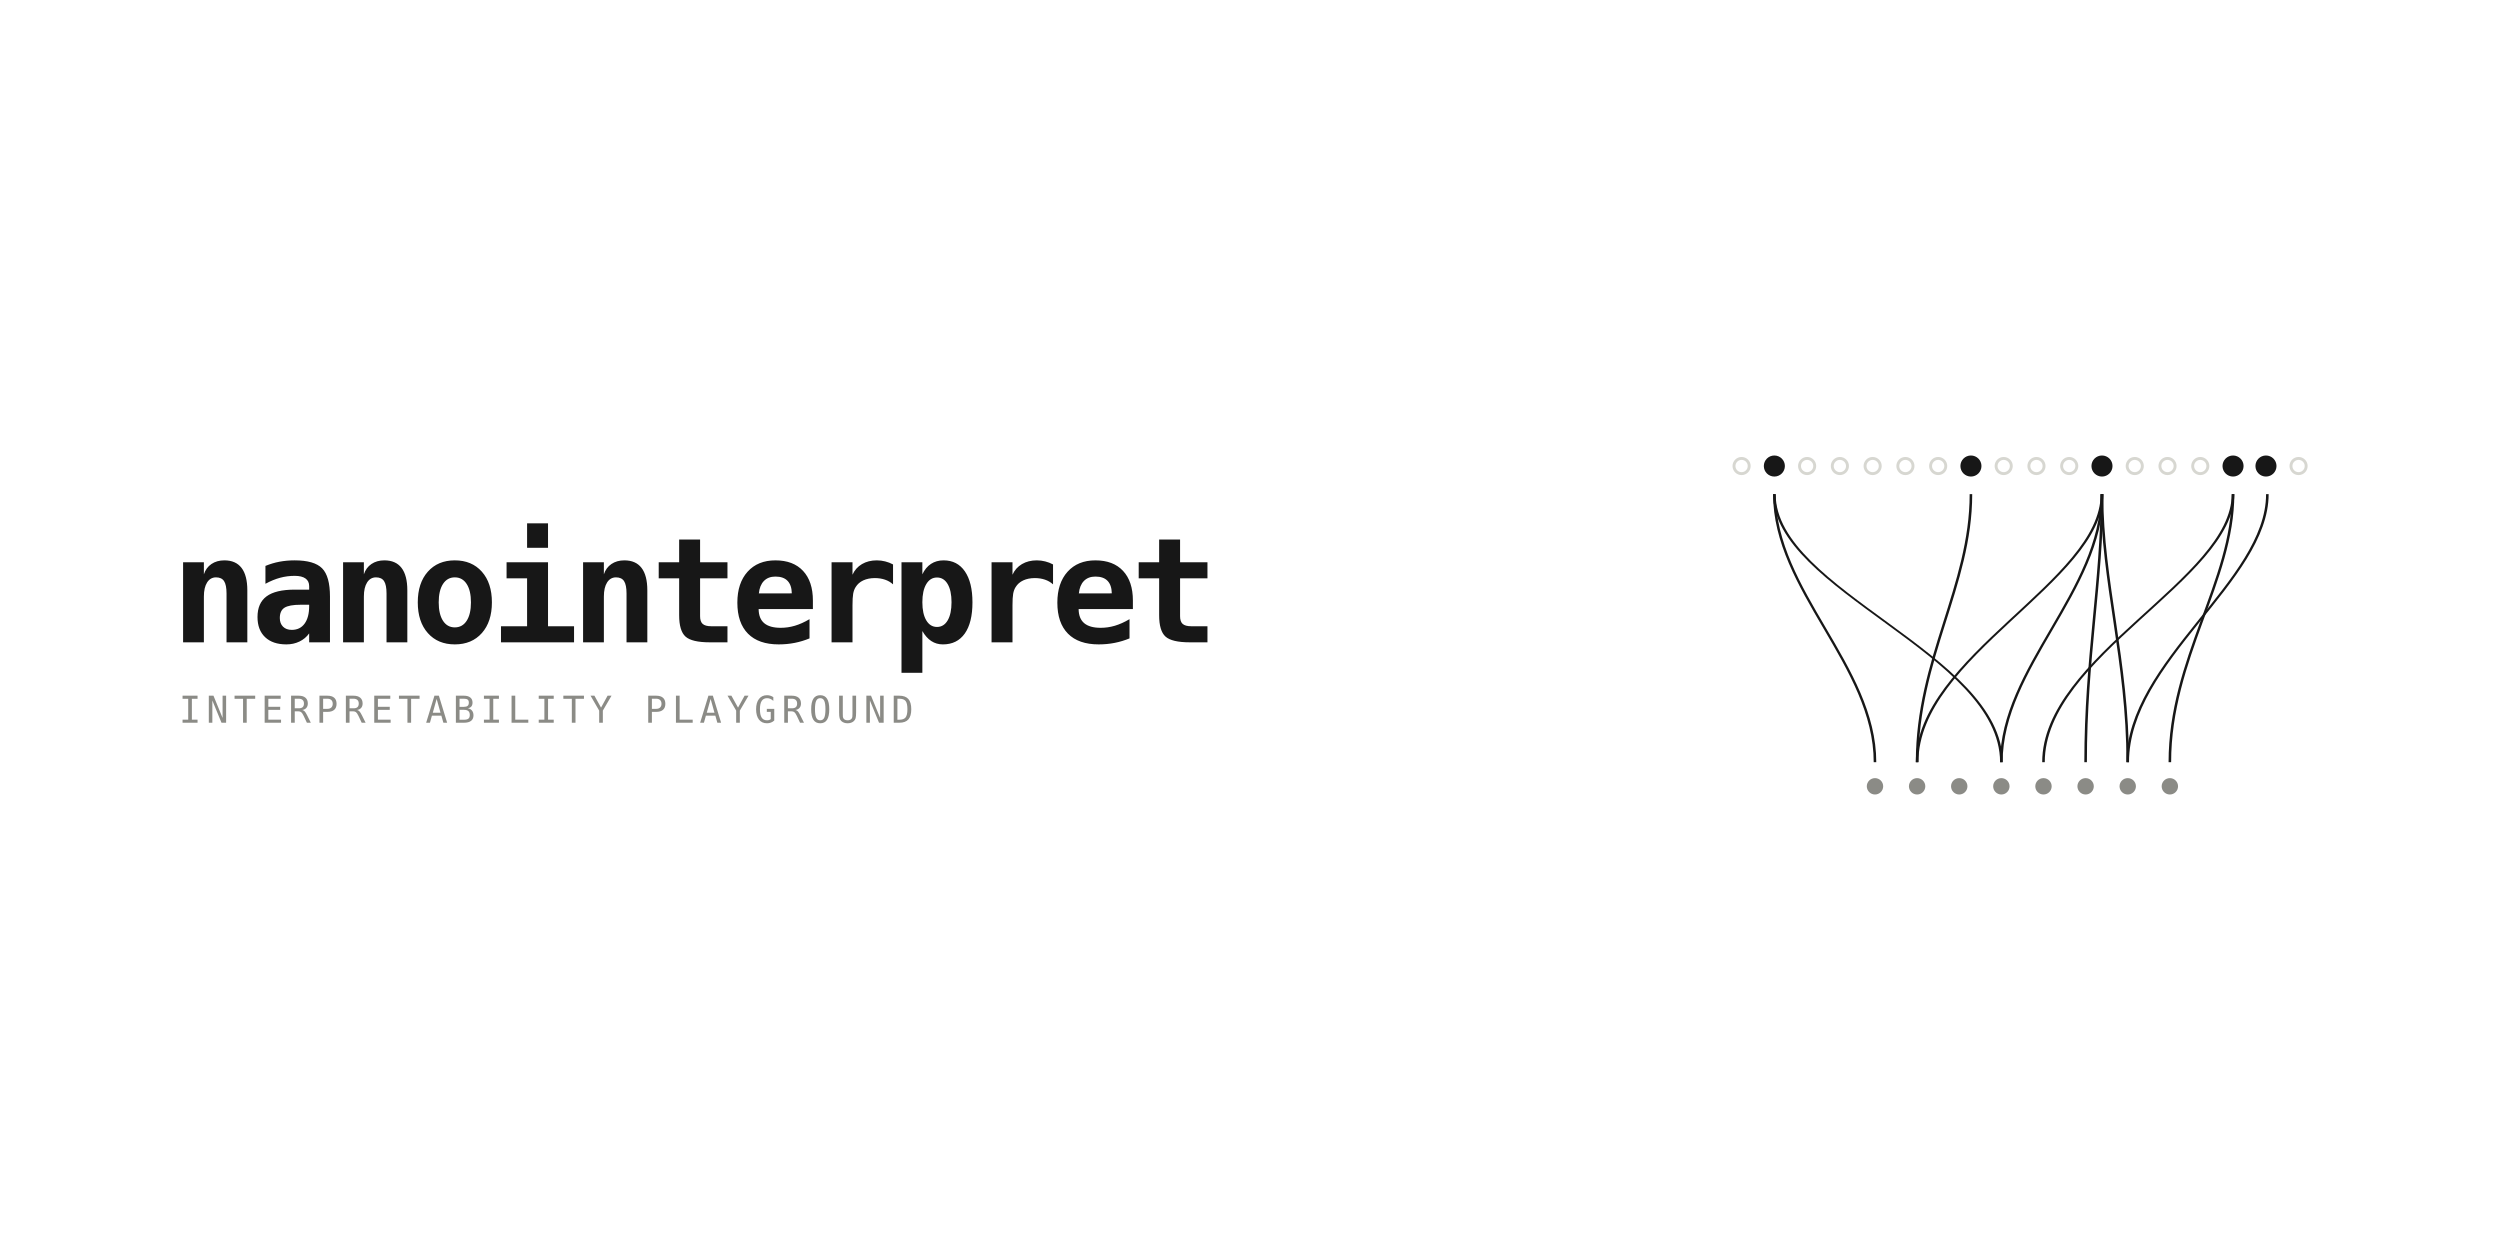
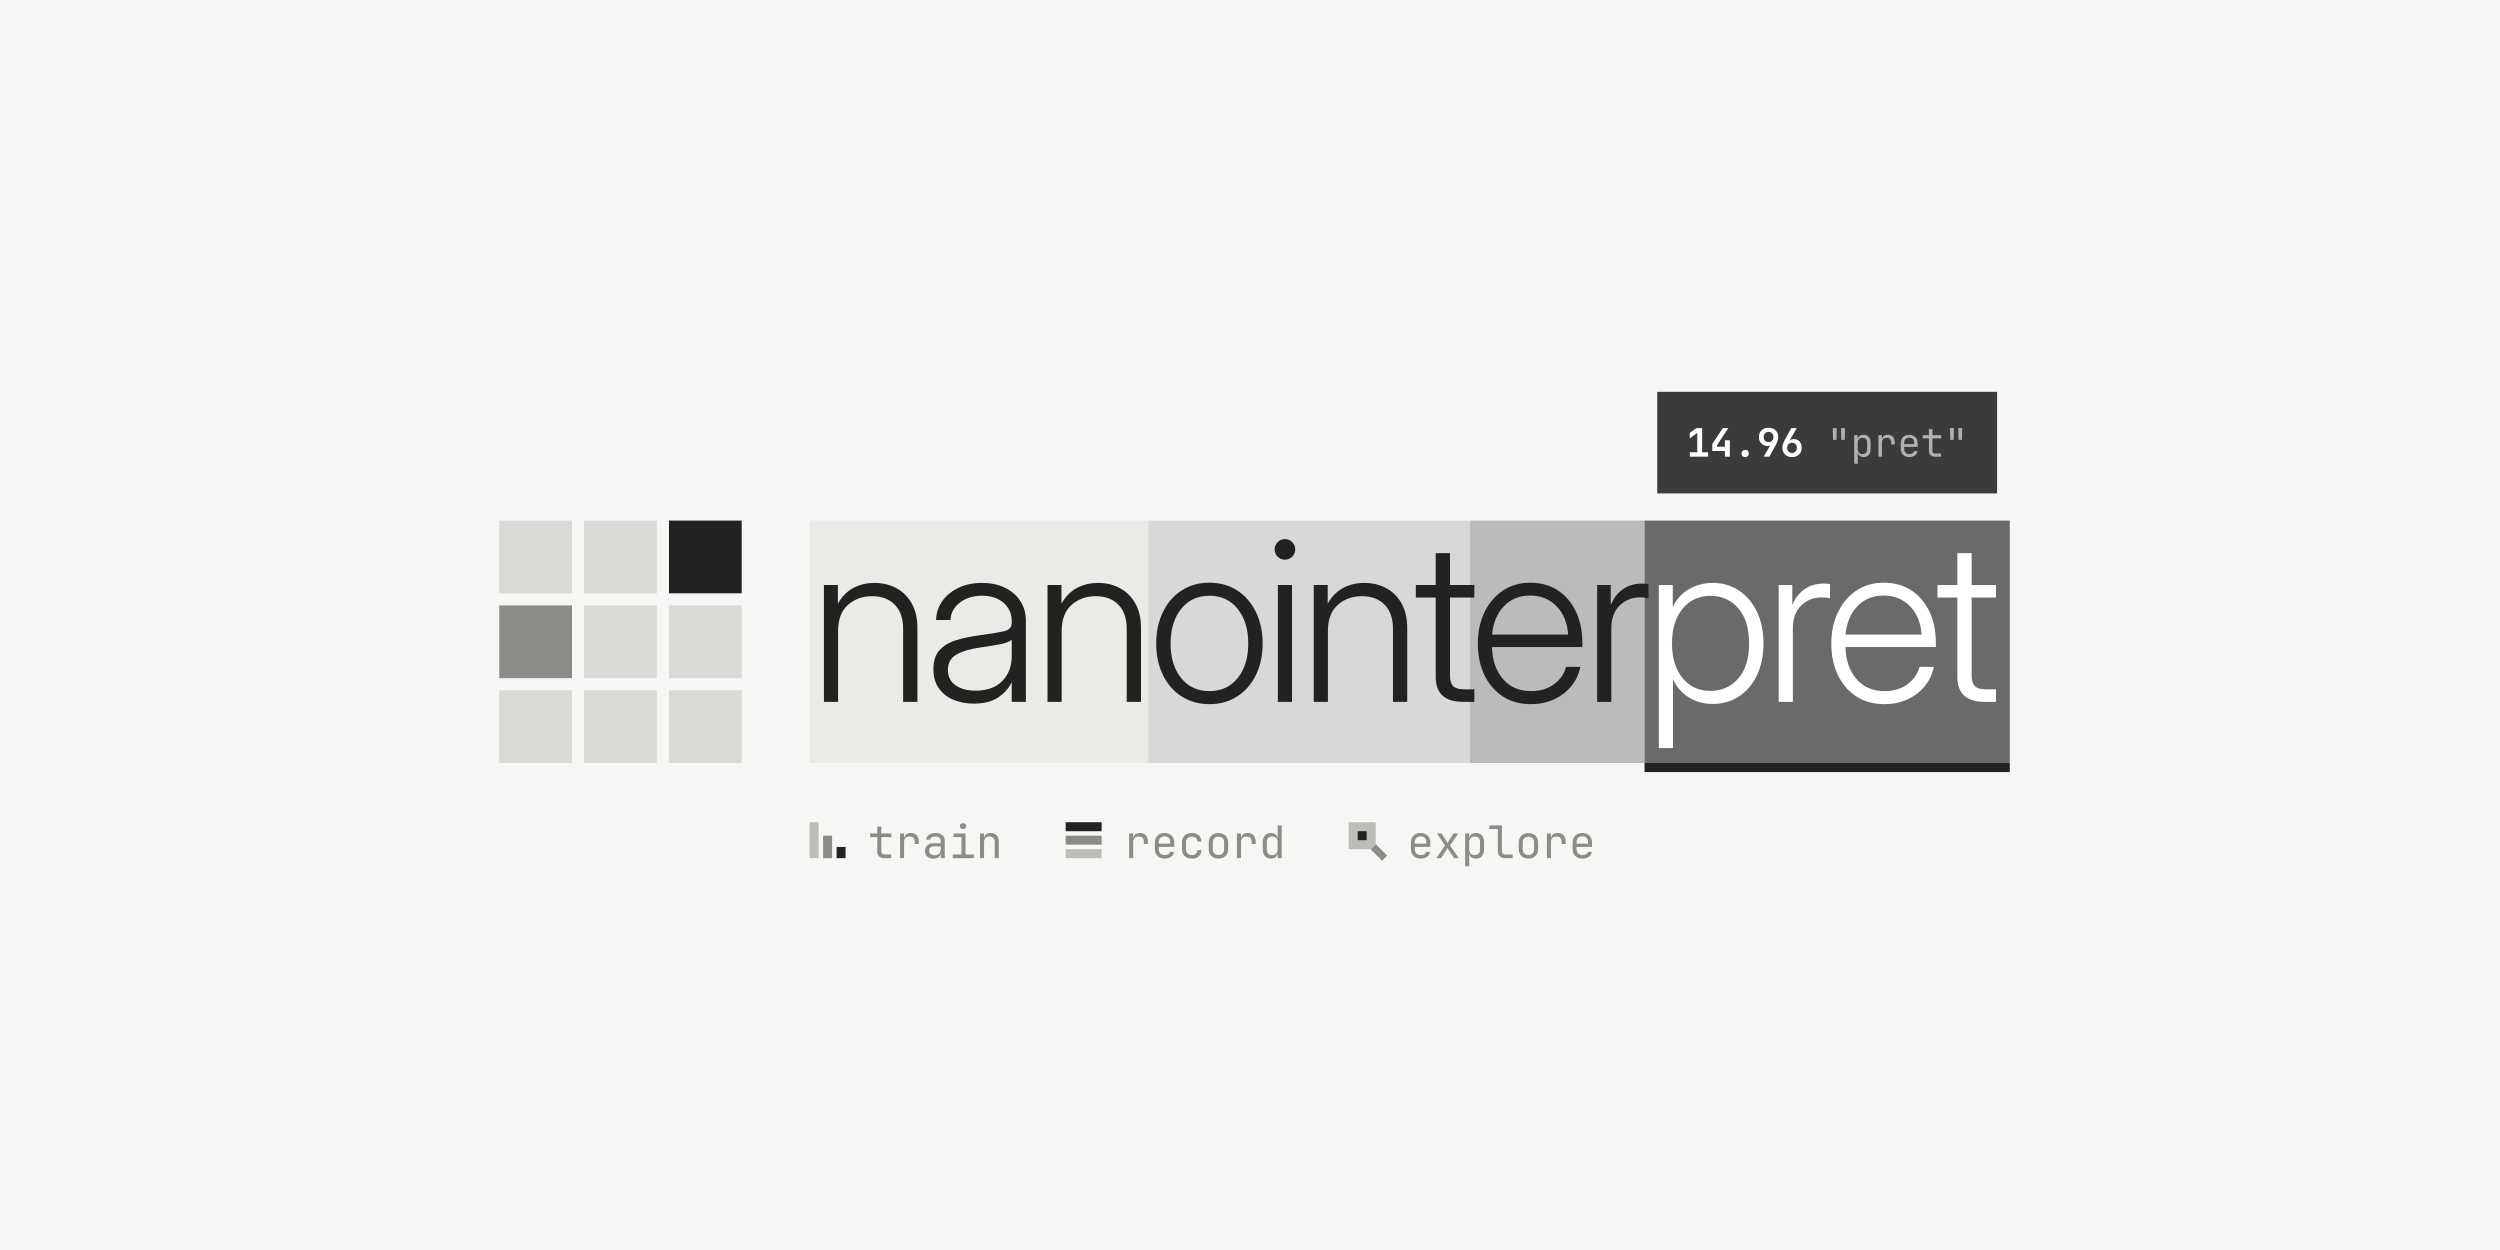
<svg xmlns="http://www.w3.org/2000/svg" width="1280" height="640" viewBox="0 0 1280 640" role="img" aria-labelledby="title description">
-   <style>
-     .foreground { fill: #171717; }
-     .muted { fill: #8b8b86; }
-     .connections { fill: none; stroke: #171717; }
-     .inactive-feature { fill: #ffffff; stroke: #d7d7d1; }
-     .wordmark {
-       font-family: ui-monospace, "SFMono-Regular", Menlo, Consolas, monospace;
-       font-size: 98.335px;
-       font-weight: 600;
-       letter-spacing: -5.463px;
-     }
-     .tagline {
-       font-family: ui-monospace, "SFMono-Regular", Menlo, Consolas, monospace;
-       font-size: 24.925px;
-       font-weight: 400;
-       letter-spacing: 3.399px;
-     }
-   </style>
-   <rect width="1280" height="640" fill="#ffffff" />
-   <svg x="40" y="191.429" width="1200" height="257.143" viewBox="0 60 1400 300" aria-hidden="true">
-     <g id="wordmark" transform="translate(0 -4.348217) scale(0.8891832)">
-       <text class="foreground wordmark" x="62.245" y="252.699">nanointerpret</text>
-       <text class="muted tagline" x="67.7" y="306.716">INTERPRETABILITY PLAYGROUND</text>
-     </g>
-     <g id="feature-diagram" transform="translate(-245.7189 -101.6758) scale(1.3979)">
-       <g class="connections" transform="translate(885.59 291.64) rotate(-90) scale(0.50247 1)" stroke-width="1.1">
-         <path d="M 20 58 C 102 58, 166 15, 248 15" />
-         <path d="M 20 112 C 112 112, 166 15, 248 15" />
-         <path d="M 20 76 C 108 76, 170 99, 248 99" />
-         <path d="M 20 76 C 110 76, 174 155, 248 155" />
-         <path d="M 20 112 C 100 112, 166 155, 248 155" />
-         <path d="M 20 148 C 108 148, 174 155, 248 155" />
-         <path d="M 20 166 C 106 166, 174 155, 248 155" />
-         <path d="M 20 130 C 110 130, 176 211, 248 211" />
-         <path d="M 20 184 C 108 184, 174 211, 248 211" />
-         <path d="M 20 166 C 106 166, 174 225.664, 248 225.664" />
-       </g>
-       <g class="muted" transform="rotate(-90 594.74 -290.85)">
-         <circle cx="12" cy="58" r="3.5" />
-         <circle cx="12" cy="76" r="3.5" />
-         <circle cx="12" cy="94" r="3.5" />
-         <circle cx="12" cy="112" r="3.5" />
-         <circle cx="12" cy="130" r="3.5" />
-         <circle cx="12" cy="148" r="3.5" />
-         <circle cx="12" cy="166" r="3.5" />
-         <circle cx="12" cy="184" r="3.5" />
-       </g>
-       <g class="inactive-feature" transform="rotate(-90 650.31 -235.28)" stroke-width="1.25">
-         <circle cx="260" cy="1" r="3.25" />
-         <circle cx="260" cy="29" r="3.25" />
-         <circle cx="260" cy="43" r="3.25" />
-         <circle cx="260" cy="57" r="3.25" />
-         <circle cx="260" cy="71" r="3.25" />
-         <circle cx="260" cy="85" r="3.25" />
-         <circle cx="260" cy="113" r="3.25" />
-         <circle cx="260" cy="127" r="3.25" />
-         <circle cx="260" cy="141" r="3.25" />
-         <circle cx="260" cy="169" r="3.25" />
-         <circle cx="260" cy="183" r="3.25" />
-         <circle cx="260" cy="197" r="3.25" />
-         <circle cx="260" cy="239" r="3.25" />
-       </g>
-       <g class="foreground" transform="rotate(-90 650.31 -235.28)">
-         <circle cx="260" cy="15" r="4.5" />
-         <circle cx="260" cy="99" r="4.5" />
-         <circle cx="260" cy="155" r="4.5" />
-         <circle cx="260" cy="211" r="4.5" />
-         <circle cx="260" cy="225.07" r="4.5" />
-       </g>
-     </g>
-   </svg>
+   <style>.bg{fill:#F6F6F4}.heat{fill:#222221}.word{fill:#222221}.word-on{fill:#FFFFFF}.muted{fill:#8C8C87}.tip{fill:#222221;fill-opacity:.88}.tip-text{fill:#FFFFFF}.cell-pale{fill:#D9D9D5}.cell-soft{fill:#BDBDB8}.cell-mid{fill:#8C8C87}.cell-ink{fill:#222221}.icon-line{fill:none;stroke:#8C8C87}</style>
+   <rect class="bg" x="0" y="0" width="1280" height="640" />
+   <rect class="heat" x="414.54" y="266.54" width="173.47" height="124.12" fill-opacity="0.06" />
+   <rect class="heat" x="588.02" y="266.54" width="164.67" height="124.12" fill-opacity="0.14" />
+   <rect class="heat" x="752.68" y="266.54" width="89.33" height="124.12" fill-opacity="0.28" />
+   <rect class="heat" x="842.01" y="266.54" width="187" height="124.12" fill-opacity="0.66" />
+   <path class="word" d="M429.1 323.03V359.34H421.85V299.53H428.99V309.1Q431.99 303.66 436.86 301.06Q441.73 298.45 447.68 298.45Q453.91 298.45 458.89 301.11Q463.88 303.78 466.79 308.93Q469.71 314.08 469.71 321.56V359.34H462.4V322.01Q462.4 313.97 458.13 309.61Q453.85 305.25 446.49 305.25Q439.18 305.25 434.14 309.72Q429.1 314.2 429.1 323.03ZM498.52 360.25Q492.85 360.25 488.15 358.29Q483.45 356.34 480.67 352.4Q477.9 348.47 477.9 342.63Q477.9 336.4 480.99 332.95Q484.07 329.49 489.54 327.79Q495 326.09 502.03 325.19Q510.35 324.05 514.18 323.17Q518 322.3 518 318.79V317.88Q518 312.33 513.84 308.67Q509.67 305.02 502.82 305.02Q495.91 305.02 491.38 308.59Q486.85 312.16 486.62 317.43H479.26Q479.43 311.99 482.49 307.71Q485.55 303.44 490.78 300.94Q496.02 298.45 502.82 298.45Q509.5 298.45 514.55 300.92Q519.59 303.38 522.42 307.77Q525.25 312.16 525.25 317.88V359.34H518V349.54H517.83Q515.9 353.73 511.23 356.99Q506.56 360.25 498.52 360.25ZM499.42 353.62Q508.37 353.62 513.19 348.66Q518 343.71 518 335.95V327.56Q516.47 328.98 512.03 329.86Q507.58 330.74 501.69 331.53Q494.21 332.61 489.77 335.1Q485.32 337.59 485.32 342.97Q485.32 348.13 489.26 350.87Q493.19 353.62 499.42 353.62ZM543.58 323.03V359.34H536.33V299.53H543.46V309.1Q546.47 303.66 551.34 301.06Q556.21 298.45 562.16 298.45Q568.39 298.45 573.37 301.11Q578.35 303.78 581.27 308.93Q584.19 314.08 584.19 321.56V359.34H576.88V322.01Q576.88 313.97 572.61 309.61Q568.33 305.25 560.97 305.25Q553.66 305.25 548.62 309.72Q543.58 314.2 543.58 323.03Z" />
+   <path class="word" d="M619.22 360.53Q611.12 360.53 604.98 356.56Q598.83 352.6 595.41 345.58Q591.98 338.55 591.98 329.49Q591.98 320.43 595.41 313.38Q598.83 306.32 604.98 302.33Q611.12 298.34 619.22 298.34Q627.32 298.34 633.47 302.33Q639.61 306.32 643.04 313.38Q646.47 320.43 646.47 329.49Q646.47 338.55 643.04 345.58Q639.61 352.6 633.47 356.56Q627.32 360.53 619.22 360.53ZM619.22 353.85Q628.34 353.85 633.72 347.13Q639.11 340.42 639.11 329.49Q639.11 318.56 633.72 311.79Q628.34 305.02 619.22 305.02Q610.16 305.02 604.75 311.76Q599.34 318.5 599.34 329.49Q599.34 340.42 604.72 347.13Q610.11 353.85 619.22 353.85ZM654.26 359.34V299.53H661.51V359.34ZM657.88 286.56Q655.73 286.56 654.17 285.03Q652.62 283.5 652.62 281.29Q652.62 279.08 654.17 277.55Q655.73 276.02 657.88 276.02Q660.04 276.02 661.59 277.55Q663.15 279.08 663.15 281.29Q663.15 283.5 661.59 285.03Q660.04 286.56 657.88 286.56ZM679.89 323.03V359.34H672.64V299.53H679.78V309.1Q682.78 303.66 687.65 301.06Q692.52 298.45 698.47 298.45Q704.7 298.45 709.69 301.11Q714.67 303.78 717.59 308.93Q720.5 314.08 720.5 321.56V359.34H713.2V322.01Q713.2 313.97 708.92 309.61Q704.65 305.25 697.28 305.25Q689.98 305.25 684.93 309.72Q679.89 314.2 679.89 323.03ZM754.86 299.53V305.93H742.4V345.92Q742.4 349.71 744.07 351.33Q745.74 352.94 749.65 352.94H754.86V359.34H749.08Q735.09 359.34 735.09 346.6V305.93H724.9V299.53H735.09V283.22H742.4V299.53Z" />
+   <path class="word" d="M783.89 360.53Q775.45 360.53 769.36 356.51Q763.27 352.49 759.96 345.49Q756.65 338.5 756.65 329.49Q756.65 320.48 760.07 313.43Q763.5 306.38 769.53 302.36Q775.57 298.34 783.44 298.34Q791.6 298.34 797.6 302.27Q803.6 306.21 806.89 313.15Q810.17 320.09 810.17 329.04V331.3H763.9Q764.12 341.27 769.45 347.56Q774.77 353.85 783.89 353.85Q790.69 353.85 795.48 350.45Q800.26 347.05 801.85 341.44H809.15Q807.96 347.16 804.37 351.47Q800.77 355.77 795.48 358.15Q790.18 360.53 783.89 360.53ZM763.95 324.9H802.87Q802.3 315.9 796.98 310.4Q791.65 304.91 783.44 304.91Q775.28 304.91 770.02 310.37Q764.75 315.84 763.95 324.9ZM817.74 359.34V299.53H824.71V309.5H824.88Q826.74 304.68 830.85 301.74Q834.96 298.79 840.85 298.79Q841.92 298.79 842.69 298.88Q843.45 298.96 844.02 299.02V306.32Q843.51 306.21 842.38 306.04Q841.24 305.87 839.66 305.87Q833.54 305.87 829.26 310.01Q824.99 314.14 824.99 321.96V359.34Z" />
+   <path class="word-on" d="M849.32 383.02V299.53H856.46V310.8H856.51Q859 305.08 864.56 301.76Q870.11 298.45 876.85 298.45Q884.49 298.45 890.35 302.36Q896.22 306.27 899.56 313.23Q902.9 320.2 902.9 329.43Q902.9 338.67 899.59 345.66Q896.27 352.66 890.41 356.54Q884.55 360.42 876.85 360.42Q870.11 360.42 864.78 357.13Q859.46 353.85 856.68 348.01H856.57V383.02ZM875.83 353.73Q884.38 353.73 889.96 347.42Q895.54 341.1 895.54 329.43Q895.54 317.77 889.96 311.42Q884.38 305.08 875.83 305.08Q866.82 305.08 861.44 311.71Q856.06 318.33 856.06 329.43Q856.06 340.54 861.44 347.13Q866.82 353.73 875.83 353.73ZM910.69 359.34V299.53H917.66V309.5H917.83Q919.7 304.68 923.8 301.74Q927.91 298.79 933.8 298.79Q934.88 298.79 935.64 298.88Q936.41 298.96 936.97 299.02V306.32Q936.46 306.21 935.33 306.04Q934.2 305.87 932.61 305.87Q926.5 305.87 922.22 310.01Q917.94 314.14 917.94 321.96V359.34ZM964.87 360.53Q956.43 360.53 950.34 356.51Q944.26 352.49 940.94 345.49Q937.63 338.5 937.63 329.49Q937.63 320.48 941.06 313.43Q944.48 306.38 950.51 302.36Q956.55 298.34 964.42 298.34Q972.58 298.34 978.58 302.27Q984.58 306.21 987.87 313.15Q991.15 320.09 991.15 329.04V331.3H944.88Q945.1 341.27 950.43 347.56Q955.75 353.85 964.87 353.85Q971.67 353.85 976.46 350.45Q981.24 347.05 982.83 341.44H990.13Q988.94 347.16 985.35 351.47Q981.75 355.77 976.46 358.15Q971.16 360.53 964.87 360.53ZM944.94 324.9H983.85Q983.28 315.9 977.96 310.4Q972.63 304.91 964.42 304.91Q956.26 304.91 951 310.37Q945.73 315.84 944.94 324.9ZM1021.94 299.53V305.93H1009.48V345.92Q1009.48 349.71 1011.15 351.33Q1012.82 352.94 1016.73 352.94H1021.94V359.34H1016.16Q1002.17 359.34 1002.17 346.6V305.93H991.98V299.53H1002.17V283.22H1009.48V299.53Z" />
+   <rect class="heat" x="842.01" y="390.66" width="187" height="4.64" />
+   <rect class="cell-pale" x="255.62" y="266.54" width="37.24" height="37.24" />
+   <rect class="cell-mid" x="255.62" y="309.98" width="37.24" height="37.24" />
+   <rect class="cell-pale" x="255.62" y="353.42" width="37.24" height="37.24" />
+   <rect class="cell-pale" x="299.07" y="266.54" width="37.24" height="37.24" />
+   <rect class="cell-pale" x="299.07" y="309.98" width="37.24" height="37.24" />
+   <rect class="cell-pale" x="299.07" y="353.42" width="37.24" height="37.24" />
+   <rect class="cell-ink" x="342.51" y="266.54" width="37.24" height="37.24" />
+   <rect class="cell-pale" x="342.51" y="309.98" width="37.24" height="37.24" />
+   <rect class="cell-pale" x="342.51" y="353.42" width="37.24" height="37.24" />
+   <rect class="tip" x="848.51" y="200.62" width="174" height="52" />
+   <path class="tip-text" d="M865.19 233.82V231.56H868.99V221.64L865.17 224.44V221.64L868.53 219.22H871.49V231.56H874.55V233.82ZM883.15 233.82V230.92H876.69V227.3L882.09 219.22H884.87L879.09 227.96V228.72H883.15V225.42H885.67V233.82ZM893.51 234.02Q892.67 234.02 892.16 233.51Q891.65 233 891.65 232.18Q891.65 231.36 892.16 230.84Q892.67 230.32 893.51 230.32Q894.35 230.32 894.86 230.84Q895.37 231.36 895.37 232.18Q895.37 233 894.86 233.51Q894.35 234.02 893.51 234.02ZM903.01 233.82 906.43 227.92Q906.19 228.1 905.87 228.23Q905.55 228.36 904.91 228.36Q903.71 228.36 902.72 227.78Q901.73 227.2 901.15 226.17Q900.57 225.14 900.57 223.78Q900.57 222.34 901.18 221.27Q901.79 220.2 902.9 219.61Q904.01 219.02 905.51 219.02Q907.01 219.02 908.12 219.62Q909.23 220.22 909.84 221.31Q910.45 222.4 910.45 223.86Q910.45 224.72 910.08 225.83Q909.71 226.94 909.07 228.08L905.91 233.82ZM905.51 226.36Q906.63 226.36 907.31 225.65Q907.99 224.94 907.99 223.74Q907.99 222.56 907.31 221.85Q906.63 221.14 905.51 221.14Q904.39 221.14 903.71 221.85Q903.03 222.56 903.03 223.74Q903.03 224.94 903.71 225.65Q904.39 226.36 905.51 226.36ZM917.51 234.02Q916.01 234.02 914.9 233.42Q913.79 232.82 913.18 231.73Q912.57 230.64 912.57 229.18Q912.57 228.32 912.94 227.21Q913.31 226.1 913.95 224.96L917.11 219.22H919.95L916.19 225.66L916.27 225.7Q916.57 225.28 917.15 225.04Q917.73 224.8 918.41 224.8Q919.63 224.8 920.54 225.35Q921.45 225.9 921.95 226.9Q922.45 227.9 922.45 229.26Q922.45 230.7 921.84 231.77Q921.23 232.84 920.12 233.43Q919.01 234.02 917.51 234.02ZM917.51 231.9Q918.63 231.9 919.31 231.19Q919.99 230.48 919.99 229.3Q919.99 228.1 919.31 227.39Q918.63 226.68 917.51 226.68Q916.39 226.68 915.71 227.39Q915.03 228.1 915.03 229.3Q915.03 230.48 915.71 231.19Q916.39 231.9 917.51 231.9Z" />
+   <g opacity="0.6">
+     <path class="tip-text" d="M938.53 225.22 938.37 219.22H940.41L940.27 225.22ZM942.77 225.22 942.61 219.22H944.65L944.51 225.22ZM949.35 237.42V222.82H951.15V224.92H951.17Q951.31 223.84 952.11 223.23Q952.91 222.62 954.15 222.62Q955.81 222.62 956.79 223.71Q957.77 224.8 957.77 226.7V229.92Q957.77 231.82 956.79 232.92Q955.81 234.02 954.15 234.02Q952.91 234.02 952.11 233.4Q951.31 232.78 951.17 231.72H951.11L951.15 234.22V237.42ZM953.55 232.46Q954.69 232.46 955.33 231.86Q955.97 231.26 955.97 229.92V226.72Q955.97 225.36 955.33 224.77Q954.69 224.18 953.55 224.18Q952.45 224.18 951.8 224.88Q951.15 225.58 951.15 226.82V229.82Q951.15 231.06 951.8 231.76Q952.45 232.46 953.55 232.46ZM961.75 233.82V222.82H963.55V224.92H963.59Q963.73 223.86 964.49 223.24Q965.25 222.62 966.53 222.62Q968.25 222.62 969.18 223.65Q970.11 224.68 970.11 226.58V227.52H968.31V226.58Q968.31 224.18 965.97 224.18Q964.79 224.18 964.17 224.86Q963.55 225.54 963.55 226.82V233.82ZM977.51 234.02Q975.57 234.02 974.38 232.85Q973.19 231.68 973.19 229.62V227.02Q973.19 224.96 974.38 223.79Q975.57 222.62 977.51 222.62Q978.81 222.62 979.78 223.14Q980.75 223.66 981.29 224.6Q981.83 225.54 981.83 226.82V228.78H974.95V229.82Q974.95 231.04 975.65 231.75Q976.35 232.46 977.51 232.46Q978.51 232.46 979.16 232.07Q979.81 231.68 979.95 231.02H981.75Q981.57 232.4 980.41 233.21Q979.25 234.02 977.51 234.02ZM974.95 227.38H980.07V226.82Q980.07 225.52 979.4 224.81Q978.73 224.1 977.51 224.1Q976.29 224.1 975.62 224.81Q974.95 225.52 974.95 226.82ZM990.61 233.82Q989.25 233.82 988.43 233.03Q987.61 232.24 987.61 230.92V224.46H984.45V222.82H987.61V219.72H989.41V222.82H993.91V224.46H989.41V230.92Q989.41 231.48 989.74 231.83Q990.07 232.18 990.61 232.18H993.81V233.82ZM998.53 225.22 998.37 219.22H1000.41L1000.27 225.22ZM1002.77 225.22 1002.61 219.22H1004.65L1004.51 225.22Z" />
+   </g>
+   <rect class="cell-soft" x="414.54" y="420.98" width="4.6" height="18.4" />
+   <rect class="cell-mid" x="421.44" y="427.88" width="4.6" height="11.5" />
+   <rect class="cell-ink" x="428.34" y="433.63" width="4.6" height="5.75" />
+   <path class="muted" d="M452.61 439.38Q451.04 439.38 450.1 438.47Q449.16 437.56 449.16 436.05V428.62H445.52V426.73H449.16V423.17H451.23V426.73H456.4V428.62H451.23V436.05Q451.23 436.69 451.61 437.09Q451.99 437.49 452.61 437.49H456.29V439.38ZM460.82 439.38V426.73H462.89V429.14H462.94Q463.1 427.93 463.97 427.21Q464.84 426.5 466.32 426.5Q468.29 426.5 469.36 427.68Q470.43 428.87 470.43 431.05V432.13H468.36V431.05Q468.36 428.29 465.67 428.29Q464.32 428.29 463.6 429.08Q462.89 429.86 462.89 431.33V439.38ZM477.84 439.61Q475.88 439.61 474.73 438.52Q473.58 437.43 473.58 435.65Q473.58 434.48 474.11 433.61Q474.64 432.73 475.59 432.24Q476.53 431.74 477.75 431.74H481.66V430.75Q481.66 428.29 478.97 428.29Q477.77 428.29 477.03 428.73Q476.3 429.17 476.25 429.95H474.18Q474.3 428.45 475.57 427.48Q476.85 426.5 478.97 426.5Q481.27 426.5 482.5 427.6Q483.73 428.71 483.73 430.69V439.38H481.68V437.08H481.63Q481.45 438.25 480.46 438.93Q479.47 439.61 477.84 439.61ZM478.35 437.86Q479.86 437.86 480.76 437.13Q481.66 436.39 481.66 435.12V433.35H477.98Q476.97 433.35 476.33 433.96Q475.7 434.57 475.7 435.58Q475.7 436.64 476.4 437.25Q477.1 437.86 478.35 437.86ZM487.8 439.38V437.49H492.28V428.62H488.26V426.73H494.35V437.49H498.61V439.38ZM493.09 424.45Q492.33 424.45 491.89 424.06Q491.46 423.67 491.46 423Q491.46 422.31 491.89 421.91Q492.33 421.51 493.09 421.51Q493.85 421.51 494.28 421.91Q494.72 422.31 494.72 423Q494.72 423.67 494.28 424.06Q493.85 424.45 493.09 424.45ZM501.76 439.38V426.73H503.83V429.14H503.85Q504.01 427.88 504.89 427.19Q505.76 426.5 507.21 426.5Q509.12 426.5 510.25 427.67Q511.37 428.85 511.37 430.87V439.38H509.3V431.24Q509.3 429.79 508.58 429.02Q507.85 428.25 506.61 428.25Q505.32 428.25 504.58 429.05Q503.83 429.86 503.83 431.33V439.38Z" />
+   <rect class="cell-ink" x="545.64" y="420.98" width="18.4" height="4.6" />
+   <rect class="cell-mid" x="545.64" y="427.88" width="18.4" height="4.6" />
+   <rect class="cell-soft" x="545.64" y="434.78" width="18.4" height="4.6" />
+   <path class="muted" d="M578.12 439.38V426.73H580.19V429.14H580.24Q580.4 427.93 581.27 427.21Q582.14 426.5 583.62 426.5Q585.59 426.5 586.66 427.68Q587.73 428.87 587.73 431.05V432.13H585.66V431.05Q585.66 428.29 582.97 428.29Q581.62 428.29 580.9 429.08Q580.19 429.86 580.19 431.33V439.38ZM596.24 439.61Q594.01 439.61 592.64 438.26Q591.28 436.92 591.28 434.55V431.56Q591.28 429.19 592.64 427.85Q594.01 426.5 596.24 426.5Q597.74 426.5 598.85 427.1Q599.97 427.7 600.59 428.78Q601.21 429.86 601.21 431.33V433.58H593.3V434.78Q593.3 436.18 594.1 437Q594.91 437.82 596.24 437.82Q597.39 437.82 598.14 437.37Q598.89 436.92 599.05 436.16H601.12Q600.91 437.75 599.58 438.68Q598.24 439.61 596.24 439.61ZM593.3 431.97H599.19V431.33Q599.19 429.83 598.42 429.02Q597.65 428.2 596.24 428.2Q594.84 428.2 594.07 429.02Q593.3 429.83 593.3 431.33ZM610.23 439.61Q607.93 439.61 606.55 438.32Q605.17 437.03 605.17 434.78V431.33Q605.17 429.08 606.55 427.79Q607.93 426.5 610.23 426.5Q612.41 426.5 613.76 427.67Q615.1 428.85 615.17 430.87H613.1Q613.03 429.65 612.27 429Q611.52 428.34 610.23 428.34Q608.87 428.34 608.05 429.11Q607.24 429.88 607.24 431.31V434.78Q607.24 436.21 608.05 436.99Q608.87 437.77 610.23 437.77Q611.52 437.77 612.27 437.1Q613.03 436.44 613.1 435.24H615.17Q615.1 437.26 613.76 438.44Q612.41 439.61 610.23 439.61ZM623.84 439.56Q621.57 439.56 620.22 438.23Q618.88 436.9 618.88 434.5V431.61Q618.88 429.19 620.21 427.87Q621.54 426.55 623.84 426.55Q626.14 426.55 627.48 427.87Q628.81 429.19 628.81 431.61V434.5Q628.81 436.9 627.47 438.23Q626.12 439.56 623.84 439.56ZM623.84 437.72Q625.2 437.72 625.97 436.97Q626.74 436.21 626.74 434.73V431.38Q626.74 429.9 625.97 429.14Q625.2 428.39 623.84 428.39Q622.51 428.39 621.73 429.14Q620.95 429.9 620.95 431.38V434.73Q620.95 436.21 621.73 436.97Q622.51 437.72 623.84 437.72ZM633.32 439.38V426.73H635.39V429.14H635.44Q635.6 427.93 636.47 427.21Q637.34 426.5 638.82 426.5Q640.79 426.5 641.86 427.68Q642.93 428.87 642.93 431.05V432.13H640.86V431.05Q640.86 428.29 638.17 428.29Q636.82 428.29 636.1 429.08Q635.39 429.86 635.39 431.33V439.38ZM650.71 439.61Q648.82 439.61 647.68 438.35Q646.54 437.08 646.54 434.92V431.21Q646.54 429.03 647.67 427.76Q648.8 426.5 650.71 426.5Q652.13 426.5 653.06 427.21Q654 427.93 654.18 429.14H654.2L654.16 426.27V422.59H656.23V439.38H654.16V436.96H654.13Q653.97 438.21 653.05 438.91Q652.13 439.61 650.71 439.61ZM651.4 437.82Q652.69 437.82 653.42 437.01Q654.16 436.21 654.16 434.78V431.33Q654.16 429.9 653.42 429.1Q652.69 428.29 651.4 428.29Q650.09 428.29 649.35 428.97Q648.61 429.65 648.61 431.21V434.89Q648.61 436.44 649.35 437.13Q650.09 437.82 651.4 437.82Z" />
+   <rect class="cell-soft" x="690.54" y="420.98" width="13.8" height="13.8" />
+   <rect class="cell-ink" x="695.14" y="425.58" width="4.6" height="4.6" />
+   <path class="icon-line" stroke-width="3.68" d="M703.19 433.63L708.94 439.38" />
+   <path class="muted" d="M727.34 439.61Q725.11 439.61 723.74 438.26Q722.38 436.92 722.38 434.55V431.56Q722.38 429.19 723.74 427.85Q725.11 426.5 727.34 426.5Q728.84 426.5 729.95 427.1Q731.07 427.7 731.69 428.78Q732.31 429.86 732.31 431.33V433.58H724.4V434.78Q724.4 436.18 725.2 437Q726.01 437.82 727.34 437.82Q728.49 437.82 729.24 437.37Q729.99 436.92 730.15 436.16H732.22Q732.01 437.75 730.68 438.68Q729.34 439.61 727.34 439.61ZM724.4 431.97H730.29V431.33Q730.29 429.83 729.52 429.02Q728.75 428.2 727.34 428.2Q725.94 428.2 725.17 429.02Q724.4 429.83 724.4 431.33ZM735.39 439.38 739.88 432.87 735.67 426.73H738.11L740.61 430.64Q740.78 430.89 740.92 431.19Q741.07 431.49 741.17 431.68Q741.24 431.49 741.38 431.19Q741.53 430.89 741.7 430.64L744.2 426.73H746.64L742.43 432.89L746.89 439.38H744.46L741.74 435.24Q741.58 434.99 741.43 434.65Q741.28 434.32 741.17 434.11Q741.07 434.32 740.9 434.65Q740.73 434.99 740.55 435.24L737.83 439.38ZM750.16 443.52V426.73H752.23V429.14H752.25Q752.41 427.9 753.33 427.2Q754.25 426.5 755.68 426.5Q757.59 426.5 758.72 427.75Q759.84 429.01 759.84 431.19V434.89Q759.84 437.08 758.72 438.35Q757.59 439.61 755.68 439.61Q754.25 439.61 753.33 438.9Q752.41 438.18 752.25 436.96H752.18L752.23 439.84V443.52ZM754.99 437.82Q756.3 437.82 757.04 437.13Q757.77 436.44 757.77 434.89V431.21Q757.77 429.65 757.04 428.97Q756.3 428.29 754.99 428.29Q753.72 428.29 752.98 429.1Q752.23 429.9 752.23 431.33V434.78Q752.23 436.21 752.98 437.01Q753.72 437.82 754.99 437.82ZM770.58 439.38Q768.9 439.38 767.9 438.4Q766.9 437.43 766.9 435.81V424.48H762.53V422.59H768.97V435.81Q768.97 436.6 769.41 437.05Q769.85 437.49 770.58 437.49H774.49V439.38ZM782.54 439.56Q780.27 439.56 778.92 438.23Q777.58 436.9 777.58 434.5V431.61Q777.58 429.19 778.91 427.87Q780.24 426.55 782.54 426.55Q784.84 426.55 786.18 427.87Q787.51 429.19 787.51 431.61V434.5Q787.51 436.9 786.17 438.23Q784.82 439.56 782.54 439.56ZM782.54 437.72Q783.9 437.72 784.67 436.97Q785.44 436.21 785.44 434.73V431.38Q785.44 429.9 784.67 429.14Q783.9 428.39 782.54 428.39Q781.21 428.39 780.43 429.14Q779.65 429.9 779.65 431.38V434.73Q779.65 436.21 780.43 436.97Q781.21 437.72 782.54 437.72ZM792.02 439.38V426.73H794.09V429.14H794.14Q794.3 427.93 795.17 427.21Q796.04 426.5 797.52 426.5Q799.49 426.5 800.56 427.68Q801.63 428.87 801.63 431.05V432.13H799.56V431.05Q799.56 428.29 796.87 428.29Q795.52 428.29 794.8 429.08Q794.09 429.86 794.09 431.33V439.38ZM810.14 439.61Q807.91 439.61 806.54 438.26Q805.18 436.92 805.18 434.55V431.56Q805.18 429.19 806.54 427.85Q807.91 426.5 810.14 426.5Q811.64 426.5 812.75 427.1Q813.87 427.7 814.49 428.78Q815.11 429.86 815.11 431.33V433.58H807.2V434.78Q807.2 436.18 808 437Q808.81 437.82 810.14 437.82Q811.29 437.82 812.04 437.37Q812.79 436.92 812.95 436.16H815.02Q814.81 437.75 813.48 438.68Q812.14 439.61 810.14 439.61ZM807.2 431.97H813.09V431.33Q813.09 429.83 812.32 429.02Q811.55 428.2 810.14 428.2Q808.74 428.2 807.97 429.02Q807.2 429.83 807.2 431.33Z" />
</svg>
